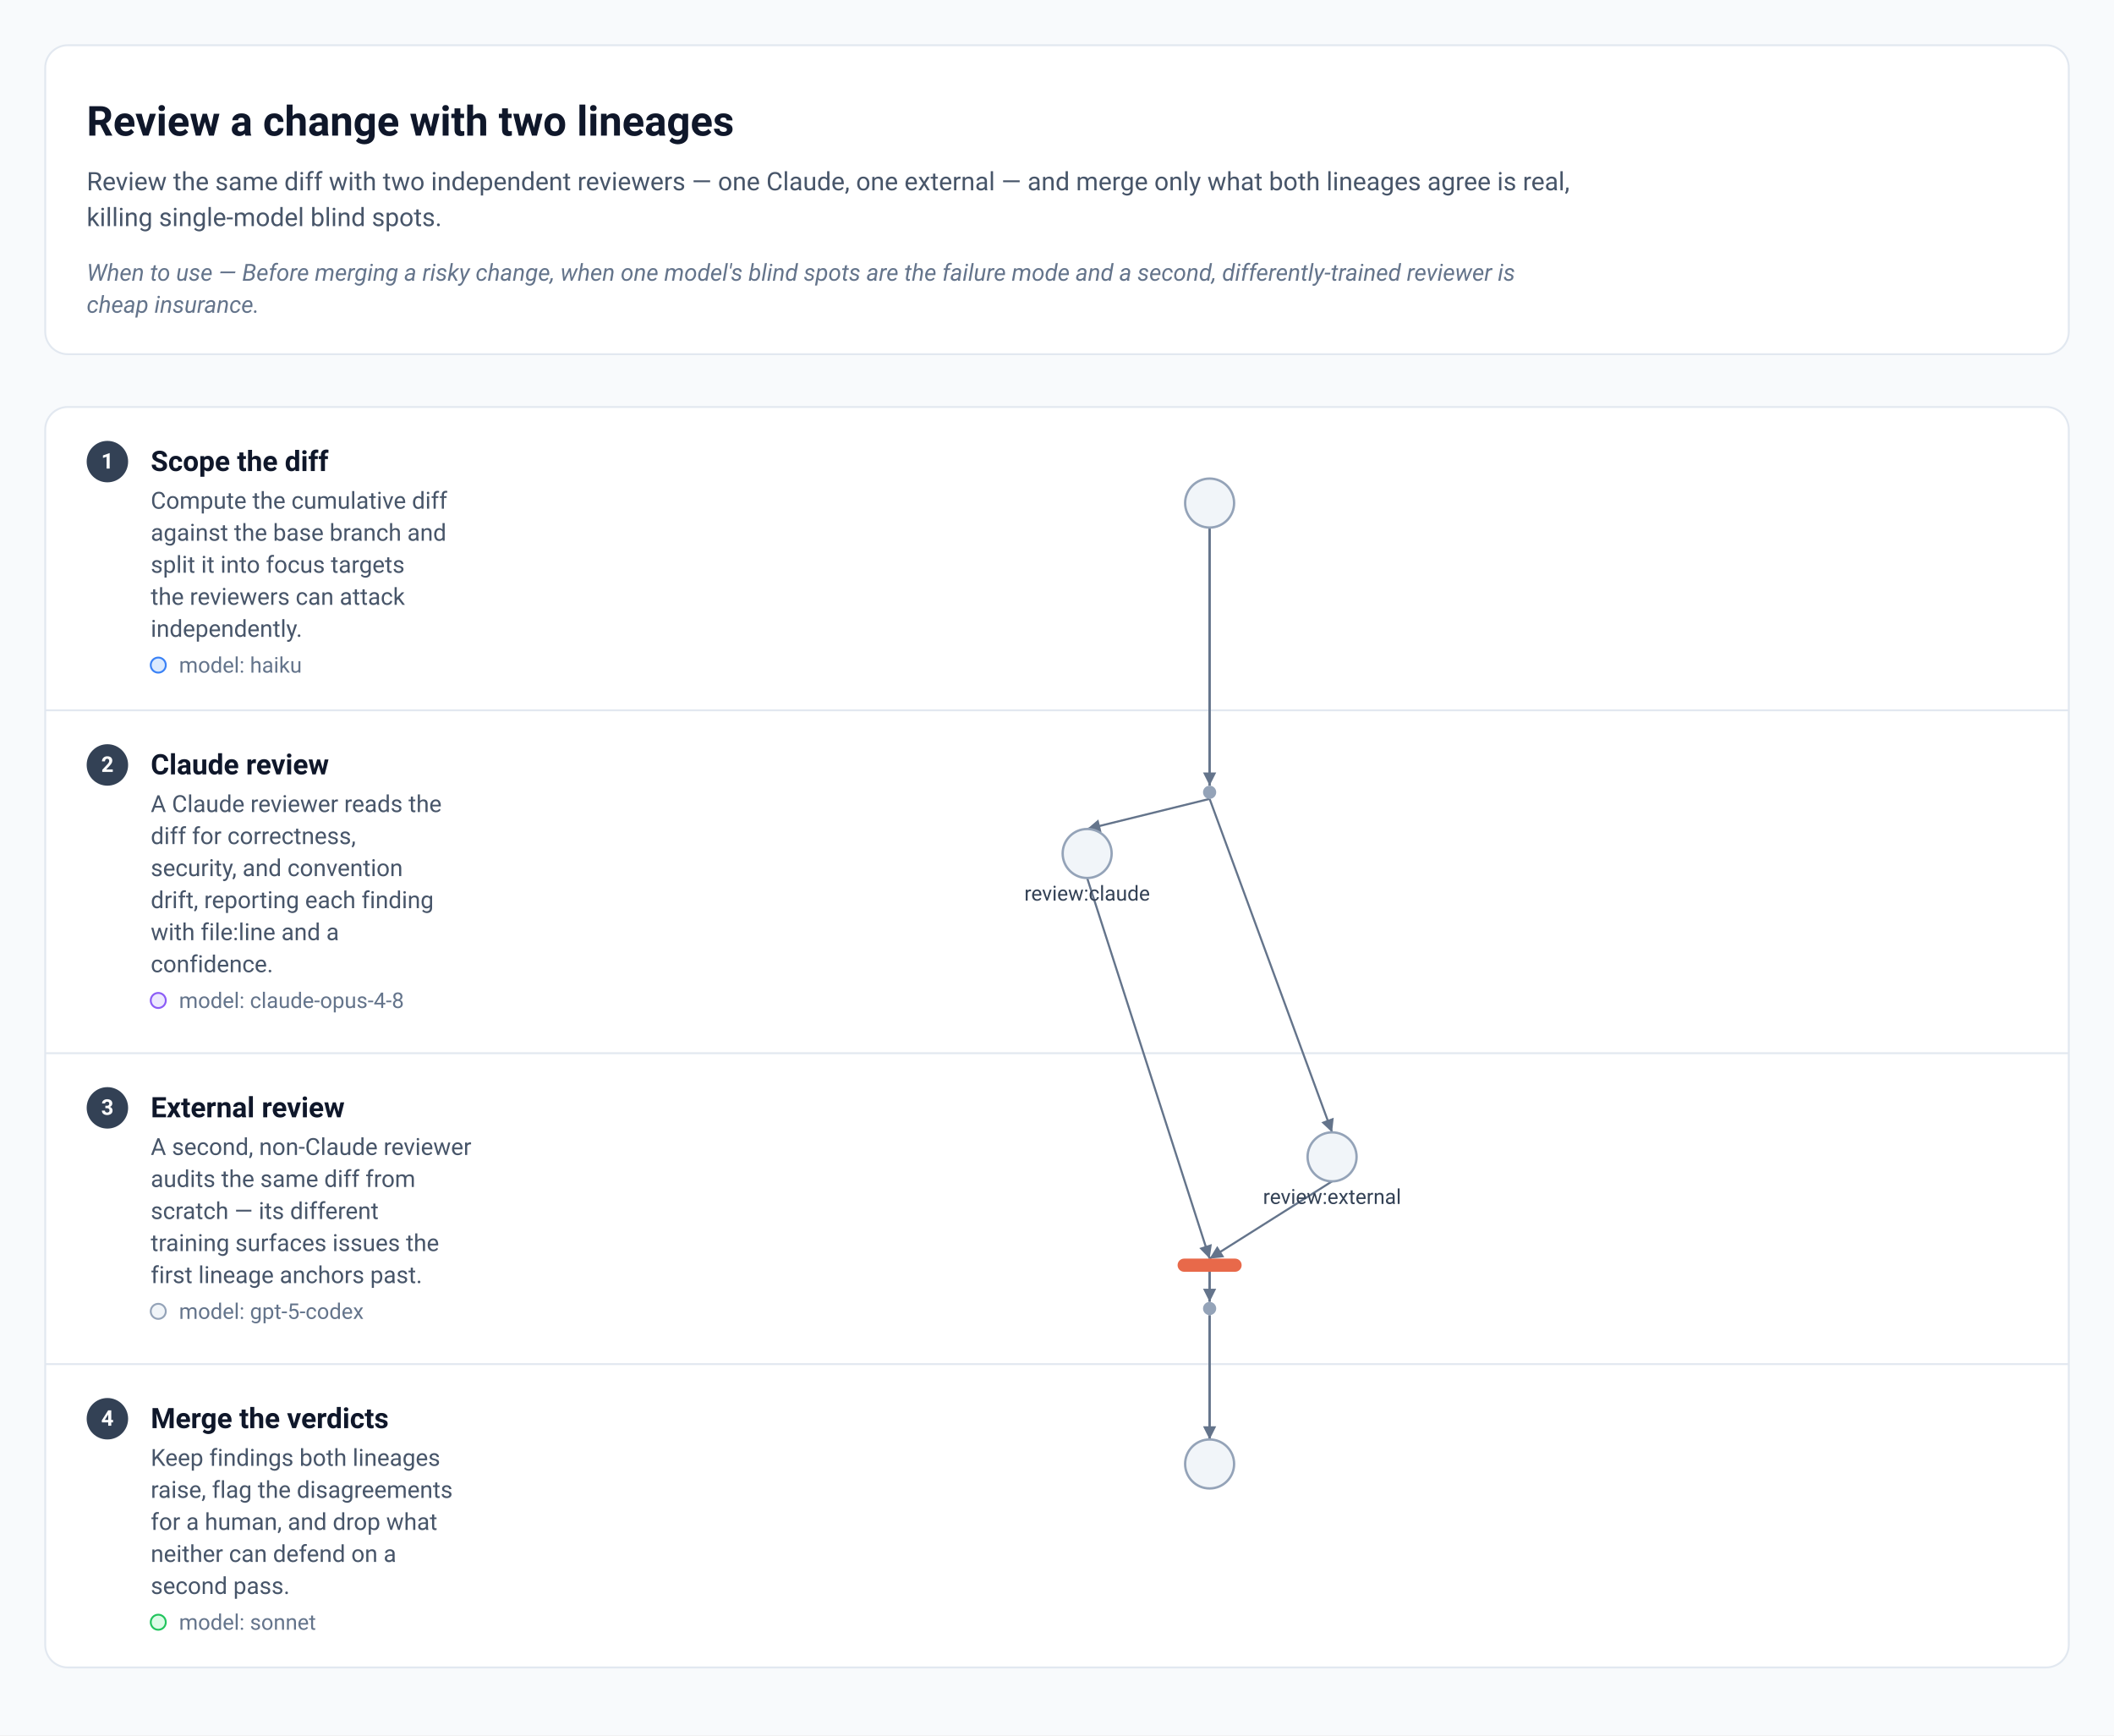
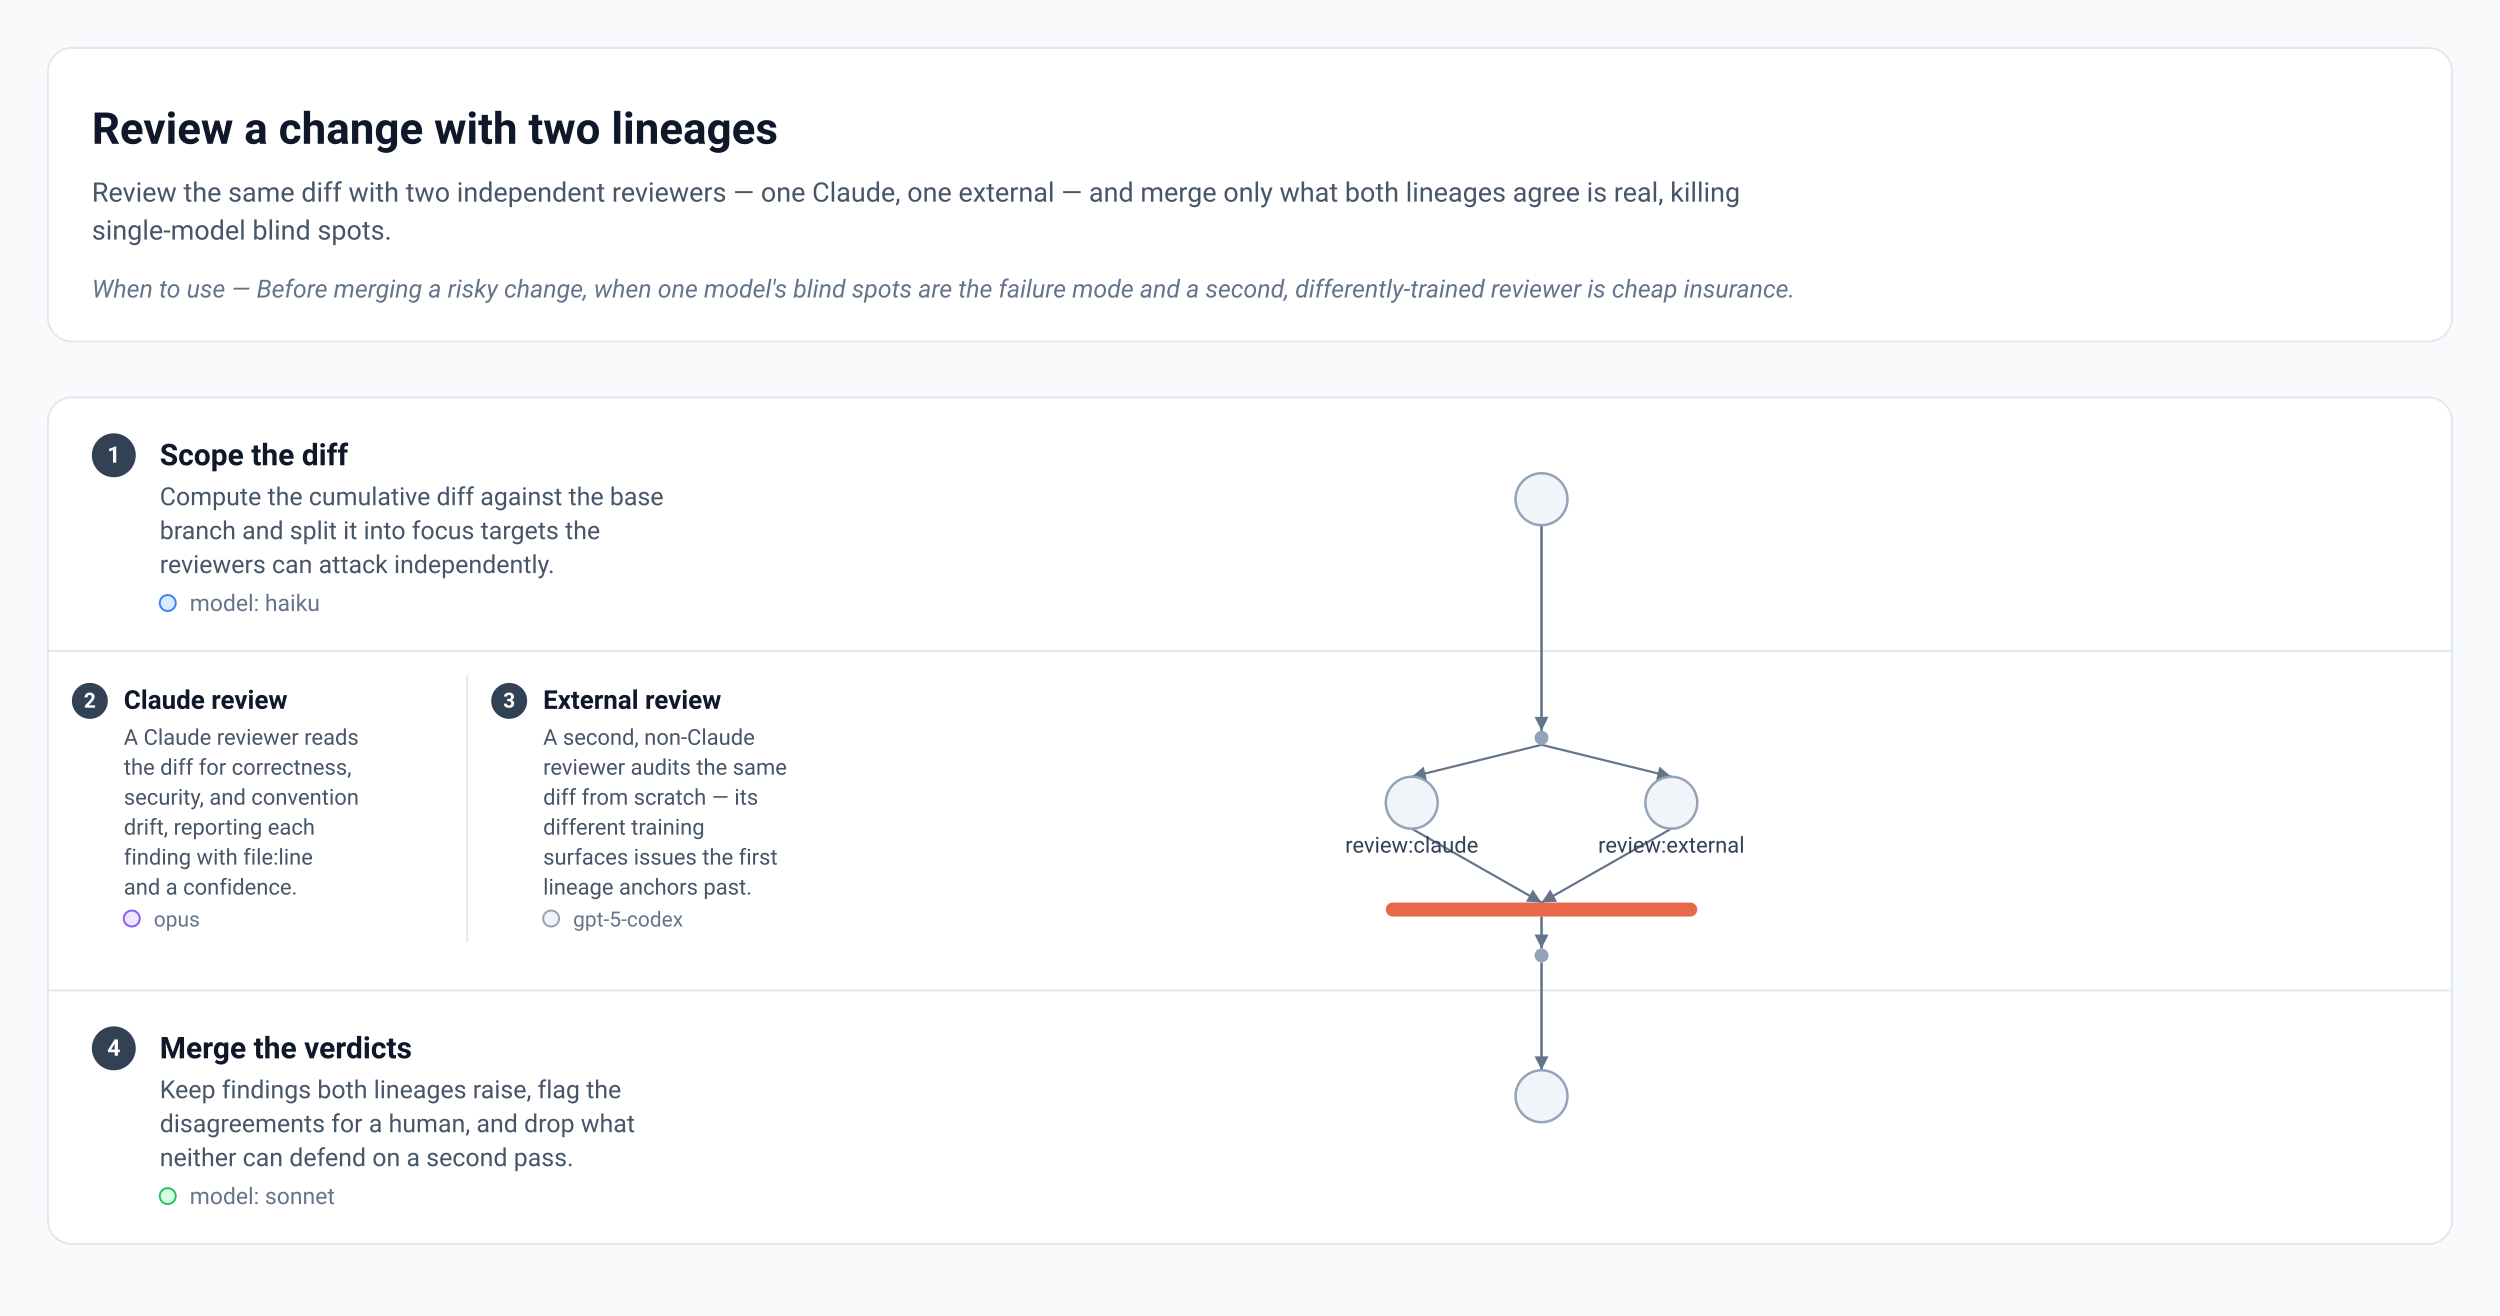
- <svg xmlns="http://www.w3.org/2000/svg" width="1122" height="921" viewBox="0 0 1122 921" font-family="-apple-system, BlinkMacSystemFont, 'Segoe UI', Roboto, Helvetica, Arial, sans-serif">
-   <rect width="1122" height="921" fill="#f8fafc" />
+ <svg xmlns="http://www.w3.org/2000/svg" width="1252" height="659" viewBox="0 0 1252 659" font-family="-apple-system, BlinkMacSystemFont, 'Segoe UI', Roboto, Helvetica, Arial, sans-serif">
+   <rect width="1252" height="659" fill="#f8fafc" />
  <g transform="translate(0 24)">
    <g class="header-card">
-       <rect x="24" y="0" width="1074" height="164" rx="12" fill="#ffffff" stroke="#e2e8f0" stroke-width="1" />
+       <rect x="24" y="0" width="1204" height="147" rx="12" fill="#ffffff" stroke="#e2e8f0" stroke-width="1" />
      <text x="46" y="48" font-size="22" fill="#0f172a" font-weight="700">Review a change with two lineages</text>
-       <text x="46" y="77" font-size="13.5" fill="#475569">Review the same diff with two independent reviewers — one Claude, one external — and merge only what both lineages agree is real,</text>
-       <text x="46" y="96" font-size="13.5" fill="#475569">killing single-model blind spots.</text>
-       <text x="46" y="125" font-size="12.5" fill="#64748b" font-style="italic">When to use — Before merging a risky change, when one model's blind spots are the failure mode and a second, differently-trained reviewer is</text>
-       <text x="46" y="142" font-size="12.5" fill="#64748b" font-style="italic">cheap insurance.</text>
+       <text x="46" y="77" font-size="13.5" fill="#475569">Review the same diff with two independent reviewers — one Claude, one external — and merge only what both lineages agree is real, killing</text>
+       <text x="46" y="96" font-size="13.5" fill="#475569">single-model blind spots.</text>
+       <text x="46" y="125" font-size="12.5" fill="#64748b" font-style="italic">When to use — Before merging a risky change, when one model's blind spots are the failure mode and a second, differently-trained reviewer is cheap insurance.</text>
    </g>
  </g>
-   <g transform="translate(0 204)">
-     <rect x="24" y="12" width="1074" height="669" rx="12" fill="#ffffff" stroke="#e2e8f0" stroke-width="1" />
+   <g transform="translate(0 187)">
+     <rect x="24" y="12" width="1204" height="424" rx="12" fill="#ffffff" stroke="#e2e8f0" stroke-width="1" />
    <g class="swimlane" />
    <g class="swimlane">
-       <line x1="24" y1="173" x2="1098" y2="173" stroke="#e2e8f0" stroke-width="1" />
+       <line x1="24" y1="139" x2="1228" y2="139" stroke="#e2e8f0" stroke-width="1" />
    </g>
    <g class="swimlane">
-       <line x1="24" y1="355" x2="1098" y2="355" stroke="#e2e8f0" stroke-width="1" />
-     </g>
-     <g class="swimlane">
-       <line x1="24" y1="520" x2="1098" y2="520" stroke="#e2e8f0" stroke-width="1" />
+       <line x1="24" y1="309" x2="1228" y2="309" stroke="#e2e8f0" stroke-width="1" />
    </g>
    <g transform="translate(0 12)">
      <g class="lane-label">
        <circle cx="57" cy="29" r="11" fill="#334155" />
        <text x="57" y="32.7" font-size="11.5" fill="#ffffff" font-weight="700" text-anchor="middle">1</text>
        <text x="80" y="34" font-size="15" fill="#0f172a" font-weight="700">Scope the diff</text>
-         <text x="80" y="54" font-size="12.5" fill="#475569">Compute the cumulative diff</text>
-         <text x="80" y="71" font-size="12.5" fill="#475569">against the base branch and</text>
-         <text x="80" y="88" font-size="12.5" fill="#475569">split it into focus targets</text>
-         <text x="80" y="105" font-size="12.5" fill="#475569">the reviewers can attack</text>
-         <text x="80" y="122" font-size="12.5" fill="#475569">independently.</text>
-         <circle cx="84" cy="137" r="4" fill="#dbeafe" stroke="#3b82f6" stroke-width="1" />
-         <text x="95" y="141" font-size="11.5" fill="#64748b">model: haiku</text>
+         <text x="80" y="54" font-size="12.5" fill="#475569">Compute the cumulative diff against the base</text>
+         <text x="80" y="71" font-size="12.5" fill="#475569">branch and split it into focus targets the</text>
+         <text x="80" y="88" font-size="12.5" fill="#475569">reviewers can attack independently.</text>
+         <circle cx="84" cy="103" r="4" fill="#dbeafe" stroke="#3b82f6" stroke-width="1" />
+         <text x="95" y="107" font-size="11.5" fill="#64748b">model: haiku</text>
      </g>
    </g>
-     <g transform="translate(0 173)">
+     <g transform="translate(0 139)">
+       <line x1="234" y1="12" x2="234" y2="146" stroke="#e2e8f0" stroke-width="1" />
      <g class="lane-label">
-         <circle cx="57" cy="29" r="11" fill="#334155" />
-         <text x="57" y="32.7" font-size="11.5" fill="#ffffff" font-weight="700" text-anchor="middle">2</text>
-         <text x="80" y="34" font-size="15" fill="#0f172a" font-weight="700">Claude review</text>
-         <text x="80" y="54" font-size="12.5" fill="#475569">A Claude reviewer reads the</text>
-         <text x="80" y="71" font-size="12.5" fill="#475569">diff for correctness,</text>
-         <text x="80" y="88" font-size="12.5" fill="#475569">security, and convention</text>
-         <text x="80" y="105" font-size="12.5" fill="#475569">drift, reporting each finding</text>
-         <text x="80" y="122" font-size="12.5" fill="#475569">with file:line and a</text>
-         <text x="80" y="139" font-size="12.5" fill="#475569">confidence.</text>
-         <circle cx="84" cy="154" r="4" fill="#ede9fe" stroke="#8b5cf6" stroke-width="1" />
-         <text x="95" y="158" font-size="11.5" fill="#64748b">model: claude-opus-4-8</text>
+         <circle cx="45" cy="25" r="9" fill="#334155" />
+         <text x="45" y="28.4" font-size="10.5" fill="#ffffff" font-weight="700" text-anchor="middle">2</text>
+         <text x="62" y="29" font-size="13" fill="#0f172a" font-weight="700">Claude review</text>
+         <text x="62" y="47" font-size="11" fill="#475569">A Claude reviewer reads</text>
+         <text x="62" y="62" font-size="11" fill="#475569">the diff for correctness,</text>
+         <text x="62" y="77" font-size="11" fill="#475569">security, and convention</text>
+         <text x="62" y="92" font-size="11" fill="#475569">drift, reporting each</text>
+         <text x="62" y="107" font-size="11" fill="#475569">finding with file:line</text>
+         <text x="62" y="122" font-size="11" fill="#475569">and a confidence.</text>
+         <circle cx="66" cy="134" r="4" fill="#ede9fe" stroke="#8b5cf6" stroke-width="1" />
+         <g>
+           <text x="77" y="138" font-size="10.5" fill="#64748b">opus</text>
+         </g>
+       </g>
+       <g class="lane-label">
+         <circle cx="255" cy="25" r="9" fill="#334155" />
+         <text x="255" y="28.4" font-size="10.5" fill="#ffffff" font-weight="700" text-anchor="middle">3</text>
+         <text x="272" y="29" font-size="13" fill="#0f172a" font-weight="700">External review</text>
+         <text x="272" y="47" font-size="11" fill="#475569">A second, non-Claude</text>
+         <text x="272" y="62" font-size="11" fill="#475569">reviewer audits the same</text>
+         <text x="272" y="77" font-size="11" fill="#475569">diff from scratch — its</text>
+         <text x="272" y="92" font-size="11" fill="#475569">different training</text>
+         <text x="272" y="107" font-size="11" fill="#475569">surfaces issues the first</text>
+         <text x="272" y="122" font-size="11" fill="#475569">lineage anchors past.</text>
+         <circle cx="276" cy="134" r="4" fill="#f1f5f9" stroke="#94a3b8" stroke-width="1" />
+         <g>
+           <text x="287" y="138" font-size="10.5" fill="#64748b">gpt-5-codex</text>
+         </g>
      </g>
    </g>
-     <g transform="translate(0 355)">
-       <g class="lane-label">
-         <circle cx="57" cy="29" r="11" fill="#334155" />
-         <text x="57" y="32.7" font-size="11.5" fill="#ffffff" font-weight="700" text-anchor="middle">3</text>
-         <text x="80" y="34" font-size="15" fill="#0f172a" font-weight="700">External review</text>
-         <text x="80" y="54" font-size="12.5" fill="#475569">A second, non-Claude reviewer</text>
-         <text x="80" y="71" font-size="12.5" fill="#475569">audits the same diff from</text>
-         <text x="80" y="88" font-size="12.5" fill="#475569">scratch — its different</text>
-         <text x="80" y="105" font-size="12.5" fill="#475569">training surfaces issues the</text>
-         <text x="80" y="122" font-size="12.5" fill="#475569">first lineage anchors past.</text>
-         <circle cx="84" cy="137" r="4" fill="#f1f5f9" stroke="#94a3b8" stroke-width="1" />
-         <text x="95" y="141" font-size="11.5" fill="#64748b">model: gpt-5-codex</text>
-       </g>
-     </g>
-     <g transform="translate(0 520)">
+     <g transform="translate(0 309)">
      <g class="lane-label">
        <circle cx="57" cy="29" r="11" fill="#334155" />
        <text x="57" y="32.7" font-size="11.5" fill="#ffffff" font-weight="700" text-anchor="middle">4</text>
        <text x="80" y="34" font-size="15" fill="#0f172a" font-weight="700">Merge the verdicts</text>
-         <text x="80" y="54" font-size="12.5" fill="#475569">Keep findings both lineages</text>
-         <text x="80" y="71" font-size="12.5" fill="#475569">raise, flag the disagreements</text>
-         <text x="80" y="88" font-size="12.5" fill="#475569">for a human, and drop what</text>
-         <text x="80" y="105" font-size="12.5" fill="#475569">neither can defend on a</text>
-         <text x="80" y="122" font-size="12.5" fill="#475569">second pass.</text>
-         <circle cx="84" cy="137" r="4" fill="#dcfce7" stroke="#22c55e" stroke-width="1" />
-         <text x="95" y="141" font-size="11.5" fill="#64748b">model: sonnet</text>
+         <text x="80" y="54" font-size="12.5" fill="#475569">Keep findings both lineages raise, flag the</text>
+         <text x="80" y="71" font-size="12.5" fill="#475569">disagreements for a human, and drop what</text>
+         <text x="80" y="88" font-size="12.5" fill="#475569">neither can defend on a second pass.</text>
+         <circle cx="84" cy="103" r="4" fill="#dcfce7" stroke="#22c55e" stroke-width="1" />
+         <text x="95" y="107" font-size="11.5" fill="#64748b">model: sonnet</text>
      </g>
    </g>
-     <g class="topology" transform="translate(338 0)">
+     <g class="topology" transform="translate(468 0)">
      <g class="edge">
-         <path d="M 304 220 L 239 236" fill="none" stroke="#64748b" stroke-width="1.1" />
-         <polygon points="239,236 244.96,230.93 246.63,237.73" fill="#64748b" />
+         <path d="M 304 186 L 239 202" fill="none" stroke="#64748b" stroke-width="1.1" />
+         <polygon points="239,202 244.96,196.93 246.63,203.73" fill="#64748b" />
      </g>
      <g class="edge">
-         <path d="M 304 220 L 369 397" fill="none" stroke="#64748b" stroke-width="1.1" />
-         <polygon points="369,397 363.3,391.64 369.87,389.22" fill="#64748b" />
+         <path d="M 304 186 L 369 202" fill="none" stroke="#64748b" stroke-width="1.1" />
+         <polygon points="369,202 361.37,203.73 363.04,196.93" fill="#64748b" />
      </g>
      <g class="edge">
-         <path d="M 239 262 L 304 464" fill="none" stroke="#64748b" stroke-width="1.1" />
-         <polygon points="304,464 298.52,458.41 305.19,456.26" fill="#64748b" />
+         <path d="M 239 228 L 304 265" fill="none" stroke="#64748b" stroke-width="1.1" />
+         <polygon points="304,265 296.19,264.58 299.65,258.5" fill="#64748b" />
      </g>
      <g class="edge">
-         <path d="M 369 423 L 304 464" fill="none" stroke="#64748b" stroke-width="1.1" />
-         <polygon points="304,464 308.05,457.31 311.79,463.23" fill="#64748b" />
+         <path d="M 369 228 L 304 265" fill="none" stroke="#64748b" stroke-width="1.1" />
+         <polygon points="304,265 308.35,258.5 311.81,264.58" fill="#64748b" />
      </g>
      <g class="edge">
-         <path d="M 304 471 L 304 487" fill="none" stroke="#64748b" stroke-width="1.3" />
-         <polygon points="304,487 300.5,480 307.5,480" fill="#64748b" />
+         <path d="M 304 272 L 304 288" fill="none" stroke="#64748b" stroke-width="1.3" />
+         <polygon points="304,288 300.5,281 307.5,281" fill="#64748b" />
      </g>
      <g class="edge">
-         <path d="M 304 76 L 304 213" fill="none" stroke="#64748b" stroke-width="1.3" />
-         <polygon points="304,213 300.5,206 307.5,206" fill="#64748b" />
+         <path d="M 304 76 L 304 179" fill="none" stroke="#64748b" stroke-width="1.3" />
+         <polygon points="304,179 300.5,172 307.5,172" fill="#64748b" />
      </g>
      <g class="edge">
-         <path d="M 304 494 L 304 560" fill="none" stroke="#64748b" stroke-width="1.3" />
-         <polygon points="304,560 300.5,553 307.5,553" fill="#64748b" />
+         <path d="M 304 295 L 304 349" fill="none" stroke="#64748b" stroke-width="1.3" />
+         <polygon points="304,349 300.5,342 307.5,342" fill="#64748b" />
      </g>
      <g class="agent-node">
        <circle cx="304" cy="63" r="13" fill="#f1f5f9" stroke="#94a3b8" stroke-width="1.25" />
      </g>
-       <circle class="hub" cx="304" cy="216.5" r="3.5" fill="#94a3b8" />
+       <circle class="hub" cx="304" cy="182.5" r="3.5" fill="#94a3b8" />
      <g class="agent-node">
-         <circle cx="239" cy="249" r="13" fill="#f1f5f9" stroke="#94a3b8" stroke-width="1.25" />
-         <text x="239" y="274" font-size="11" fill="#334155" text-anchor="middle">review:claude</text>
+         <circle cx="239" cy="215" r="13" fill="#f1f5f9" stroke="#94a3b8" stroke-width="1.25" />
+         <text x="239" y="240" font-size="11" fill="#334155" text-anchor="middle">review:claude</text>
      </g>
      <g class="agent-node">
-         <circle cx="369" cy="410" r="13" fill="#f1f5f9" stroke="#94a3b8" stroke-width="1.25" />
-         <text x="369" y="435" font-size="11" fill="#334155" text-anchor="middle">review:external</text>
+         <circle cx="369" cy="215" r="13" fill="#f1f5f9" stroke="#94a3b8" stroke-width="1.25" />
+         <text x="369" y="240" font-size="11" fill="#334155" text-anchor="middle">review:external</text>
      </g>
-       <rect class="barrier" x="287" y="464" width="34" height="7" rx="3.5" fill="#e8694a" />
-       <circle class="hub" cx="304" cy="490.5" r="3.5" fill="#94a3b8" />
+       <rect class="barrier" x="226" y="265" width="156" height="7" rx="3.5" fill="#e8694a" />
+       <circle class="hub" cx="304" cy="291.5" r="3.5" fill="#94a3b8" />
      <g class="agent-node">
-         <circle cx="304" cy="573" r="13" fill="#f1f5f9" stroke="#94a3b8" stroke-width="1.25" />
+         <circle cx="304" cy="362" r="13" fill="#f1f5f9" stroke="#94a3b8" stroke-width="1.25" />
      </g>
    </g>
  </g>
</svg>
